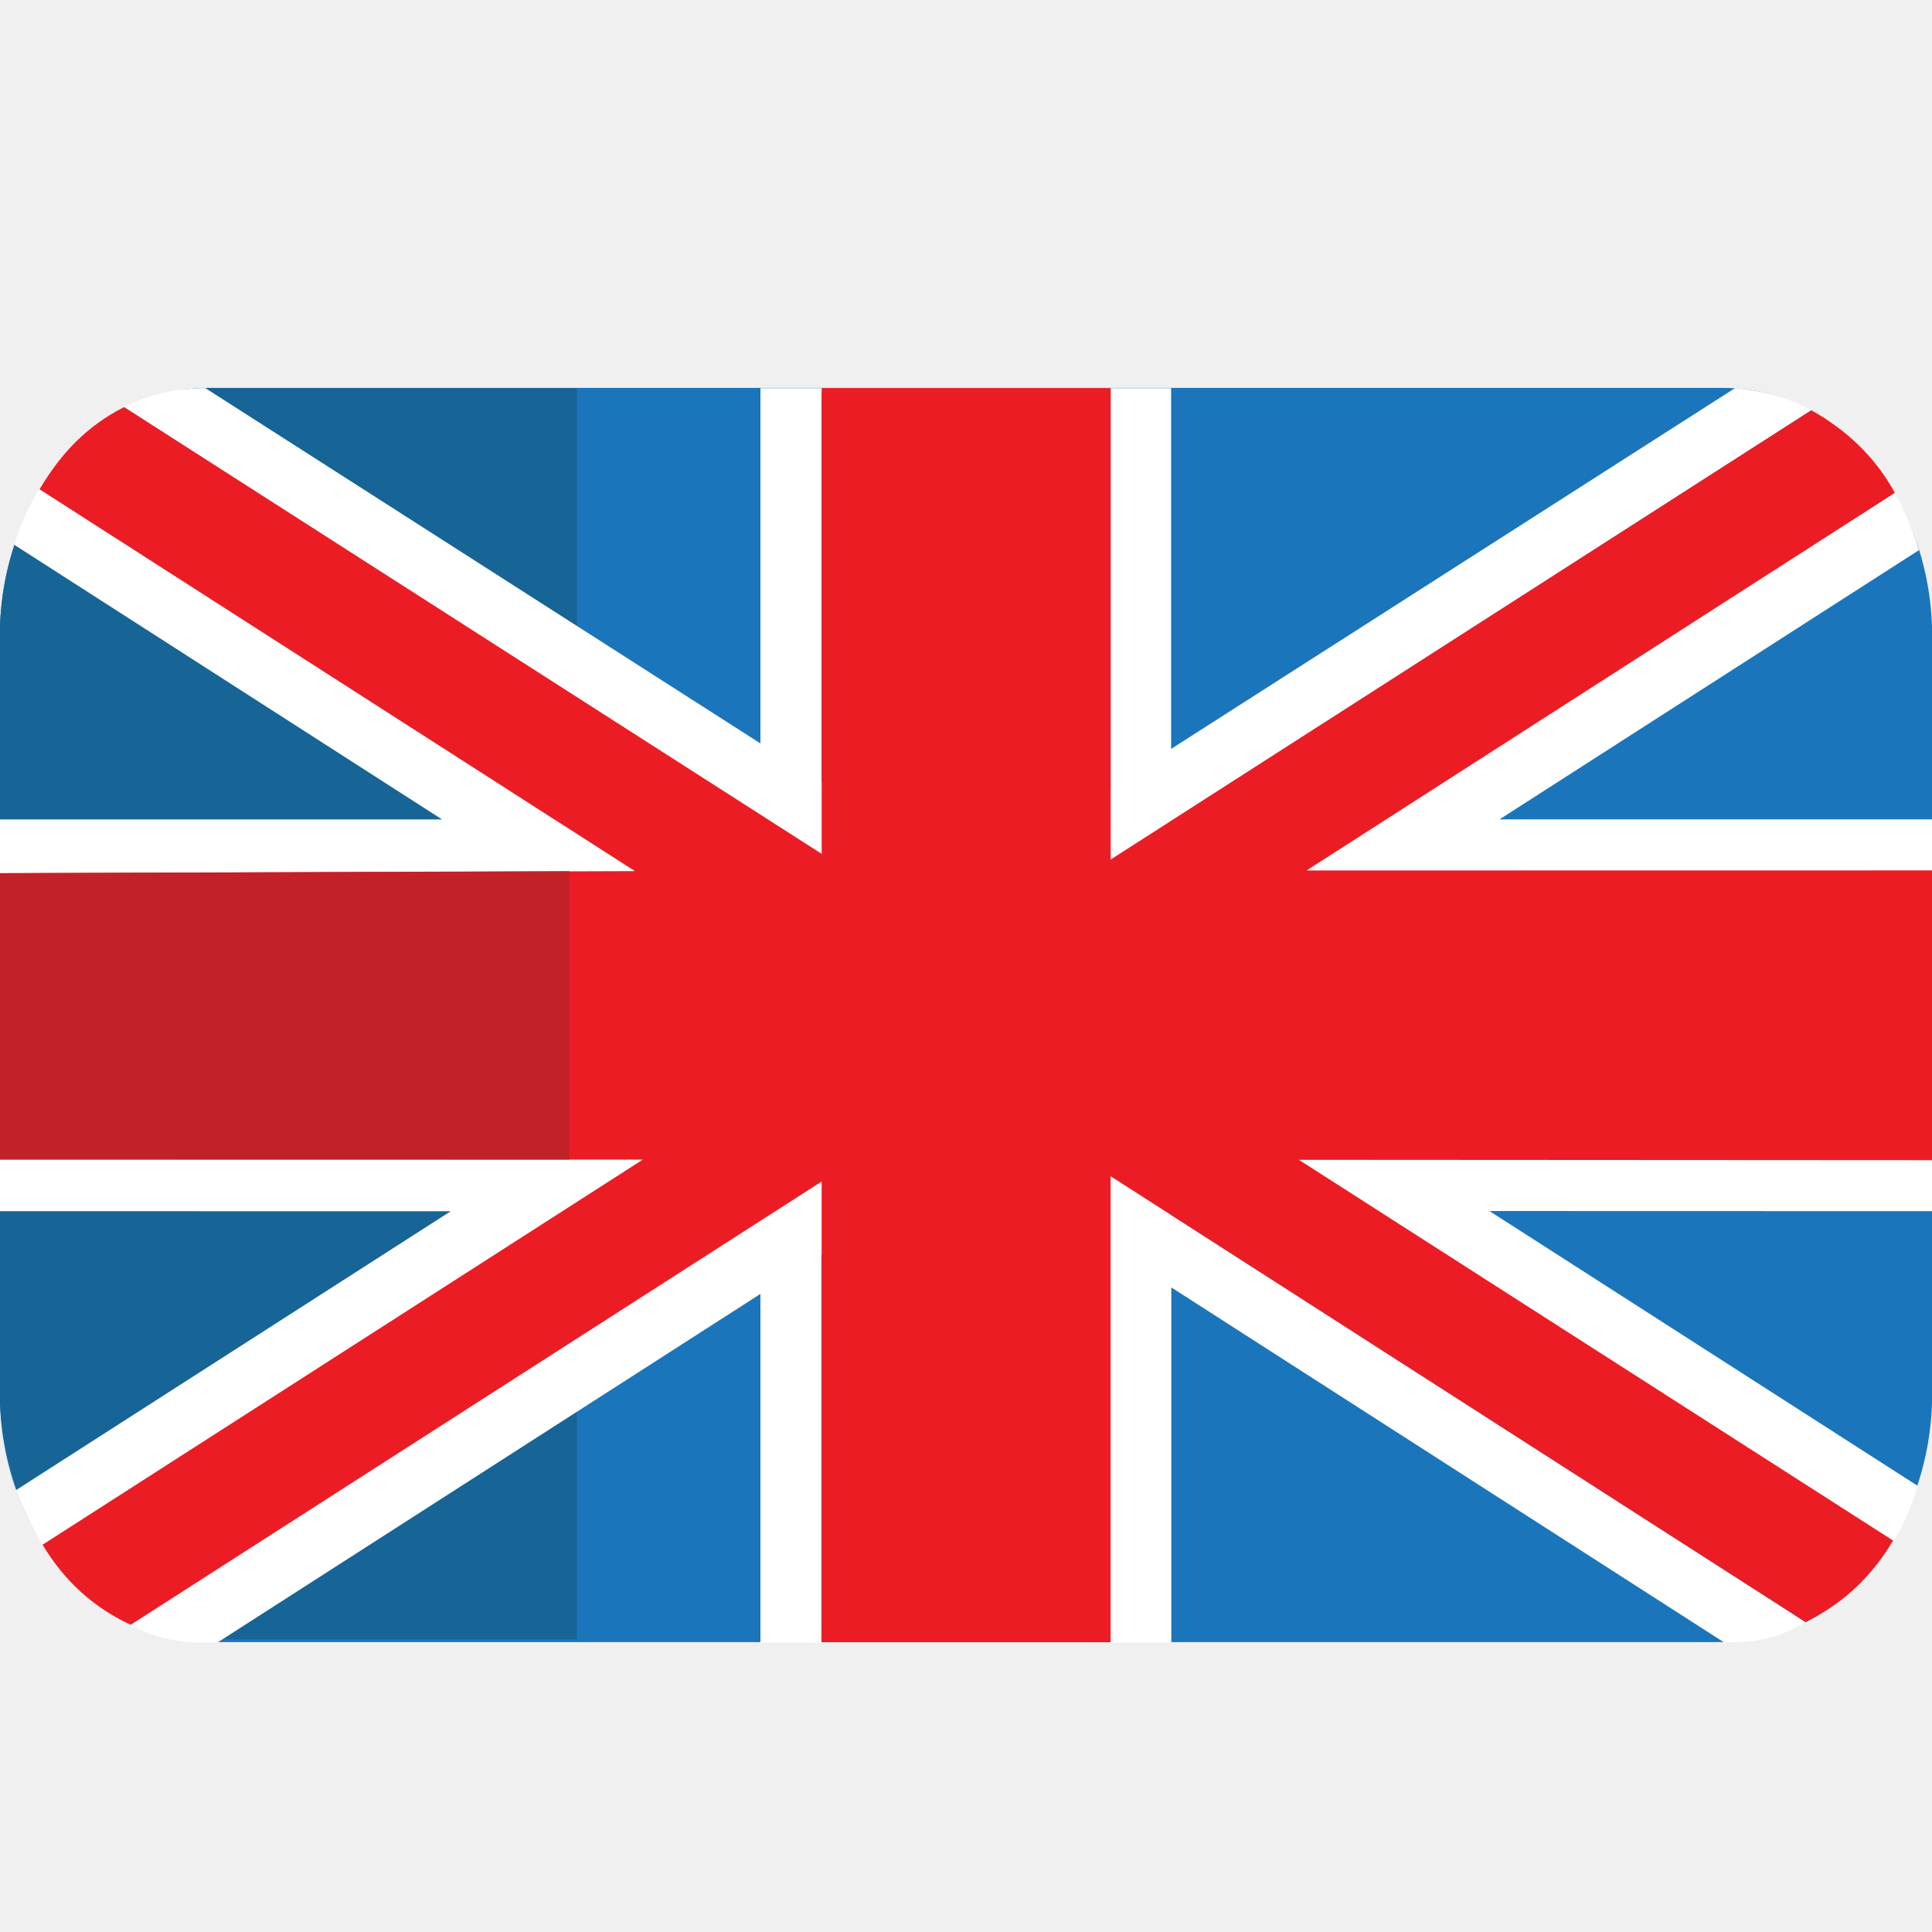
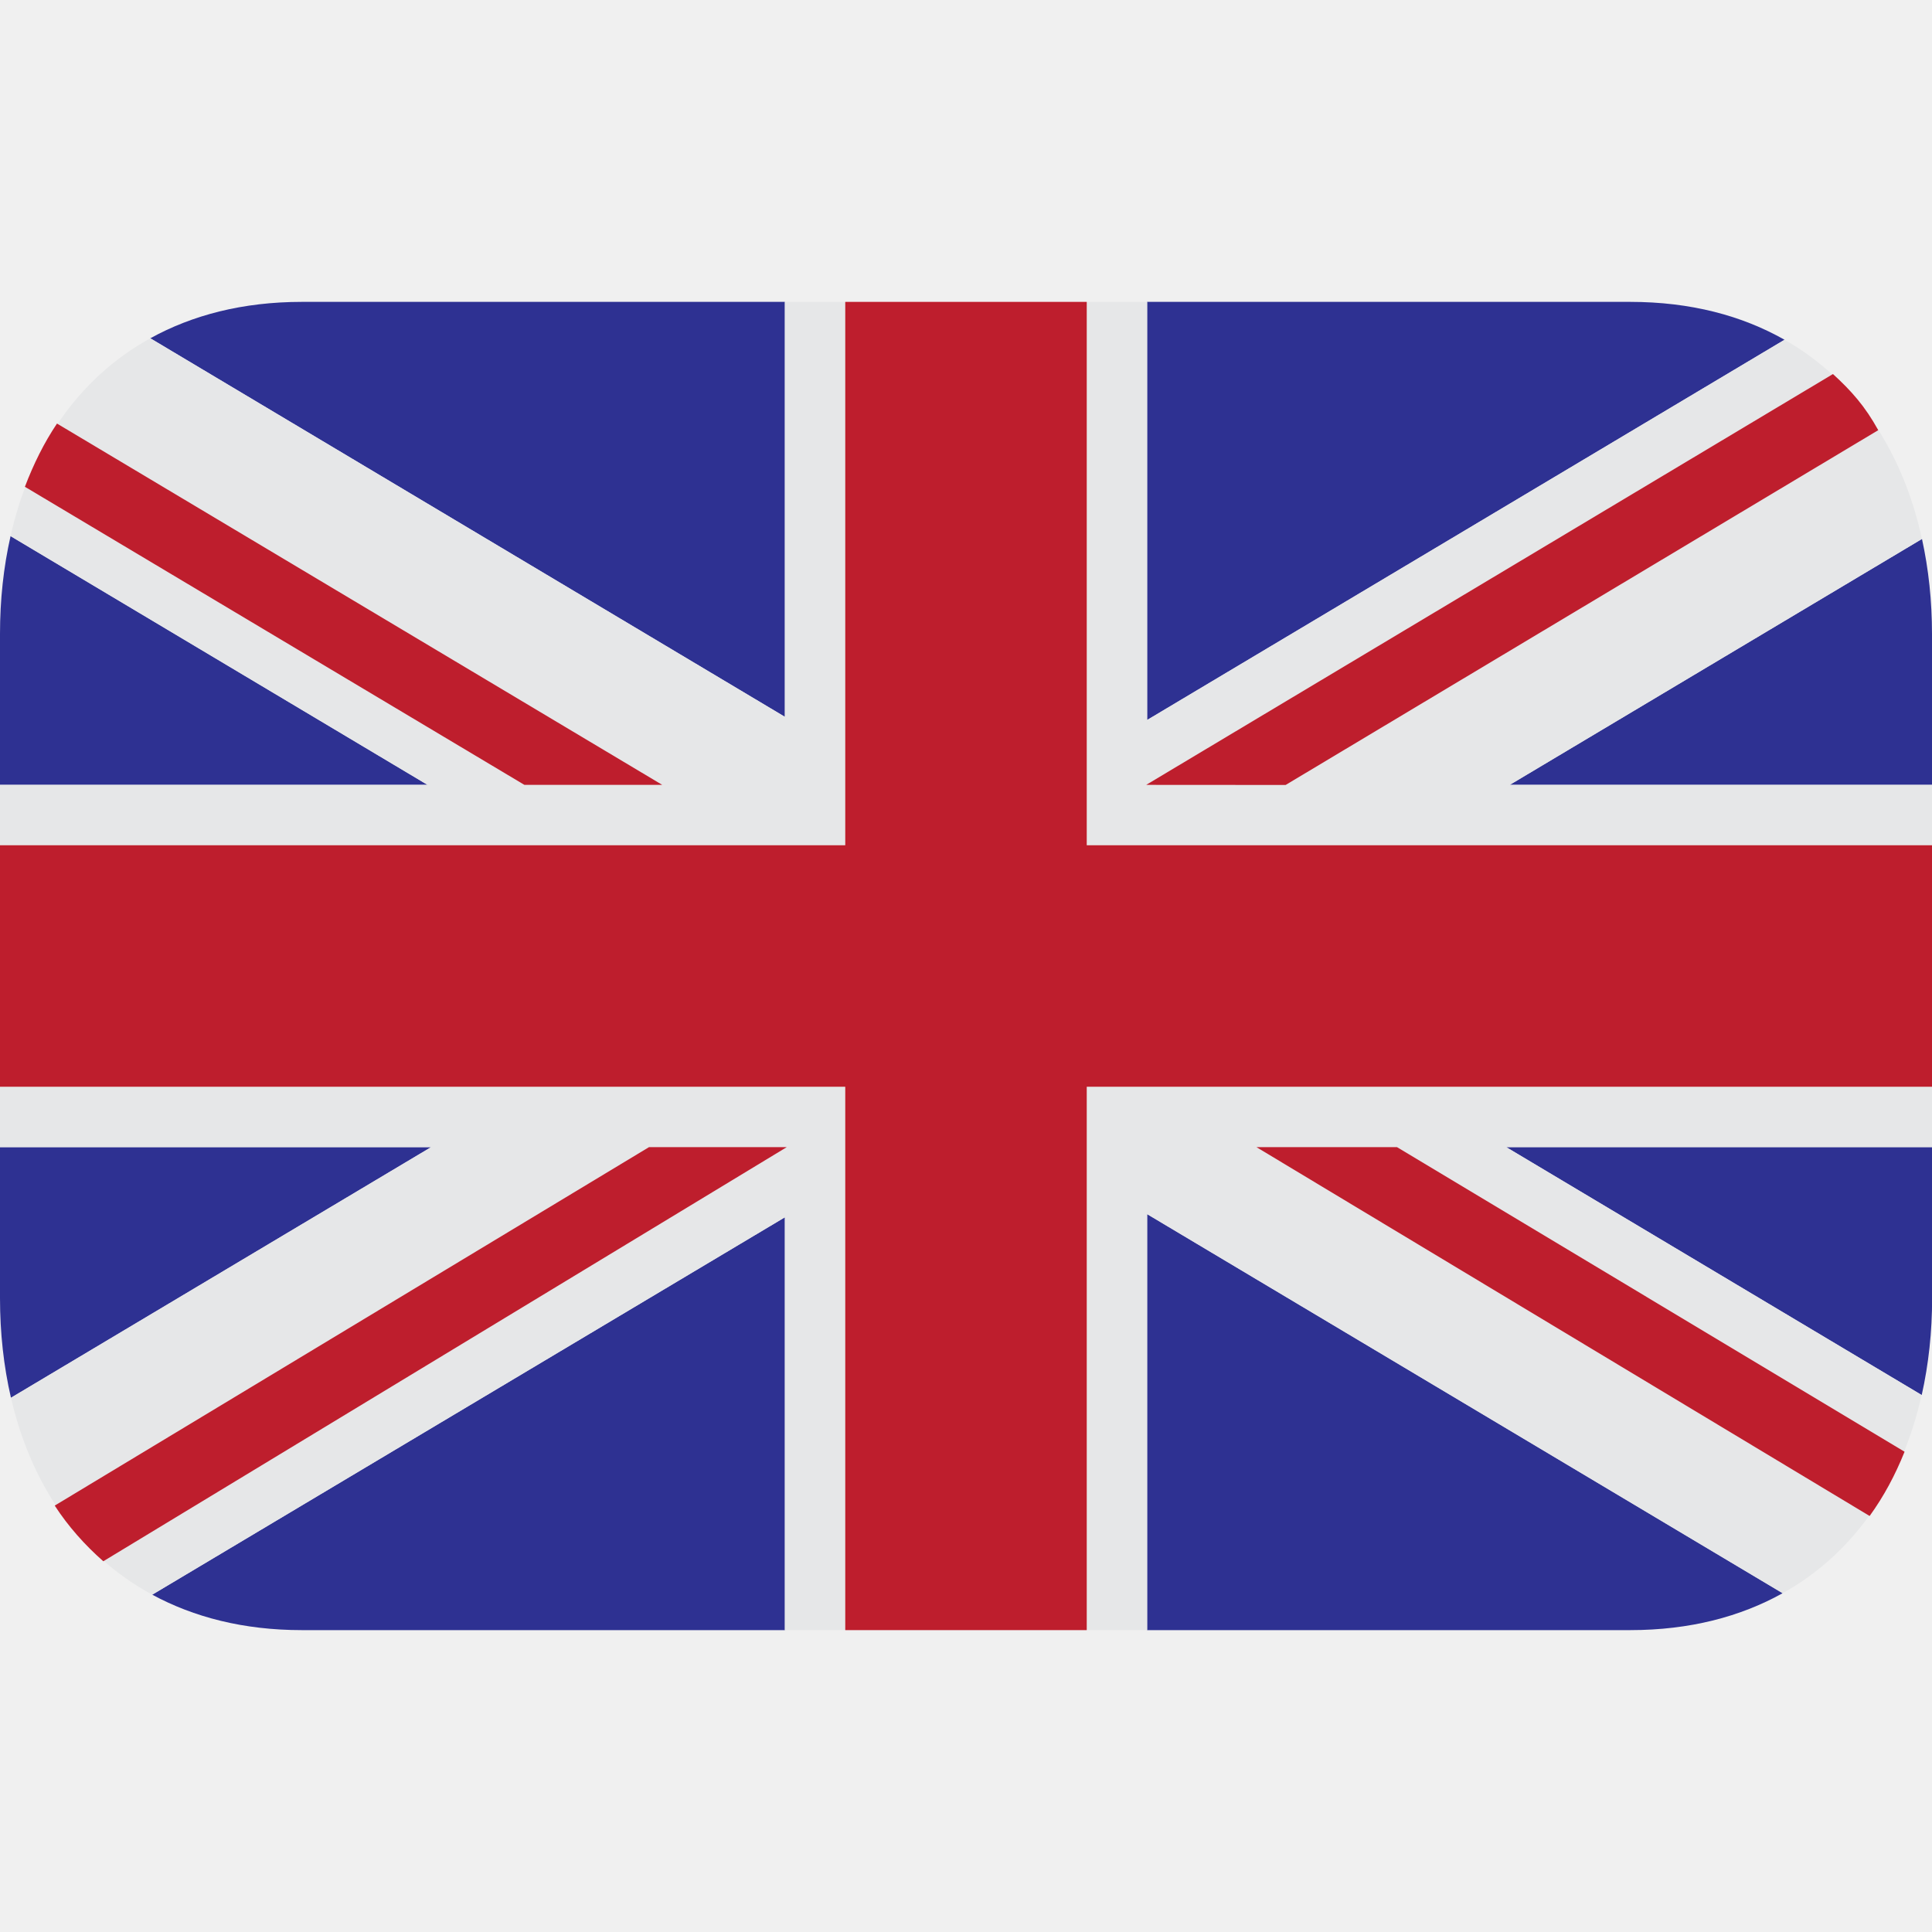
<svg xmlns="http://www.w3.org/2000/svg" viewBox="0 0 64 64" enable-background="new 0 0 64 64">
-   <path fill="#1b75bb" d="m57.1 12.85h-50.21c-3.813 0-6.897 3.695-6.897 8.249v5.599 13.85 5.599c0 4.555 3.083 8.25 6.897 8.25h50.22c3.807 0 6.896-3.695 6.896-8.25v-5.599-13.85-5.599c0-4.555-3.086-8.249-6.899-8.249" />
-   <path fill="#176496" d="M6.892,12.854c-3.814,0-6.897,3.686-6.897,8.23v5.586l0,0v13.818l0,0v5.586c0,4.545,3.083,8.23,6.897,8.23   H19.11V40.489l0,0v-13.82l0,0V12.854H6.892z" />
-   <path fill="#fff" d="m46.684 29.06l17.317-.002v-1.916h-14.326l13.896-8.92c-.51-1.707-1.482-3.23-2.799-4.106l1.58 2.467-16.534 10.559h-6.93l21.11-13.547c-.756-.443-1.635-.659-2.518-.741l-18.685 11.954v-11.95h-13.605v11.769l-18.391-11.773c-.932.004-1.871.208-2.691.636l21.08 13.527v.125h-6.812l-16.739-10.743 1.429-2.232c-1.175.927-2.107 2.309-2.598 3.877l14.174 9.1h-14.658v2.01l17.7-.054 7.213 4.63-6.974 4.475-17.939-.005v1.922l14.947.002-14.403 9.24c.497 1.34 1.219 2.533 2.198 3.386l-1.091-1.699 17.03-10.929h6.526v.195l-21.02 13.423c.677.406 1.533.668 2.385.668l.656-.002 17.978-11.543v11.545h2.02v-12.834l4.953-3.184 4.619 2.969v13.05h2.02v-11.761l18.31 11.758h.078c1.133 0 1.797-.193 2.633-.666l-21.02-13.49v-.13h6.818l16.737 10.74-1.315 2.066c1.026-.764 2.067-2.16 2.476-3.709l-14.179-9.1 14.666.004v-1.907l-17.646-.015-6.957-4.461 7.286-4.674m-3.873 0l-5.363 3.428-3.441-2.211 2.777-1.785v.568h6.03l0 0m-7.23 4.617l-3.515 2.244-3.428-2.201 3.505-2.249 3.438 2.206m-8.371-20.671h9.572v13.09l-4.645 2.98-4.928-3.162v-12.91l0 0m-5.809 16.07l5.807-.019v-.751l3.064 1.968-3.505 2.248-5.366-3.446m5.809 9.944v-.824h-5.551l5.108-3.278 3.423 2.201-2.98 1.901m15.422-.821l-5.85-.004v.753l-2.753-1.771 3.507-2.247 5.096 3.269" />
-   <path fill="#ec1c24" d="m64.01 28.833l-20.729.003 19.488-12.51c-.678-1.244-1.662-2.115-2.766-2.736l-23.21 14.883v-15.619h-9.574v15.431l-23.11-14.799c-1.242.631-2.094 1.539-2.8 2.722l19.725 12.649-21.04.071v9.482l21.299.004-19.883 12.757c.73 1.226 1.74 2.111 2.92 2.652l22.888-14.683v15.26h9.573v-15.436l23.02 14.769c.854-.426 1.972-1.146 2.902-2.699l-19.686-12.614 20.978.012v-9.599h-.003" />
-   <path fill="#c32129" d="m18.859 28.86v9.55h-18.859l-.011-9.487z" />
+   <switch>
+     <g>
+       <path fill="#2e3192" d="M38,54h16c1.977,0,3.657-0.446,5.052-1.223L38,40.219V54z" />
+       <path fill="#2e3192" d="m63.66 46.21c.228-1.017.344-2.094.344-3.211v-5h-14.11l13.762 8.211" />
+       <path fill="#2e3192" d="M0.35,17.759C0.117,18.784,0,19.872,0,21v5h14.164L0.35,17.759z" />
+       <path fill="#2e3192" d="M26,10H10c-1.963,0-3.632,0.44-5.021,1.206L26,23.746V10z" />
+       <path fill="#2e3192" d="M5.043,52.826C6.419,53.57,8.066,54,10,54h16V40.324L5.043,52.826z" />
+       <path fill="#2e3192" d="M0,38v5c0,1.151,0.122,2.26,0.363,3.303L14.282,38H0z" />
+       <path fill="#2e3192" d="M59.115,11.255C57.709,10.457,56.006,10,54,10H38v13.851L59.115,11.255z" />
+       <path fill="#2e3192" d="M64,26v-5c0-1.094-0.113-2.149-0.332-3.147L50.012,26H64z" />
+       <path fill="#e6e7e8" d="M50.012,26l13.656-8.147c-0.626-2.864-2.15-5.235-4.553-6.598L38,23.851V10h-2v18h28v-2H50.012z" />
+       <path fill="#e6e7e8" d="M0,36v2h14.282L0.363,46.303c0.661,2.855,2.231,5.199,4.68,6.523L26,40.324V54h2V36H0z" />
+       <path fill="#e6e7e8" d="M64,36H36v18h2V40.219l21.052,12.559c2.421-1.348,3.964-3.706,4.604-6.566L49.894,38H64V36z" />
+       <path fill="#e6e7e8" d="M26,10v13.746L4.979,11.206c-2.43,1.34-3.983,3.694-4.63,6.553L14.164,26H0v2h28V10H26z" />
+       <path fill="#be1e2d" d="m36 28v-18h-8v18h-28v8h28v18h8v-18h28v-8z" />
+       <path fill="#be1e2d" d="m21.938 26l-20.05-11.969c-.431.64-.777 1.344-1.063 2.094l16.547 9.875h4.563" />
+       <path fill="#be1e2d" d="m63.09 48.09l-16.813-10.09h-4.656l20.313 12.219c.473-.656.842-1.346 1.156-2.125" />
+       <path fill="#be1e2d" d="m60.719 12.391l-22.75 13.609 4.619.003 19.631-11.753c-.438-.797-.9-1.311-1.5-1.859" />
+       <path fill="#be1e2d" d="M1.813,49.875c0.449,0.691,0.995,1.303,1.609,1.844L26.063,38H21.5L1.813,49.875z" />
+     </g>
+   </switch>
</svg>
